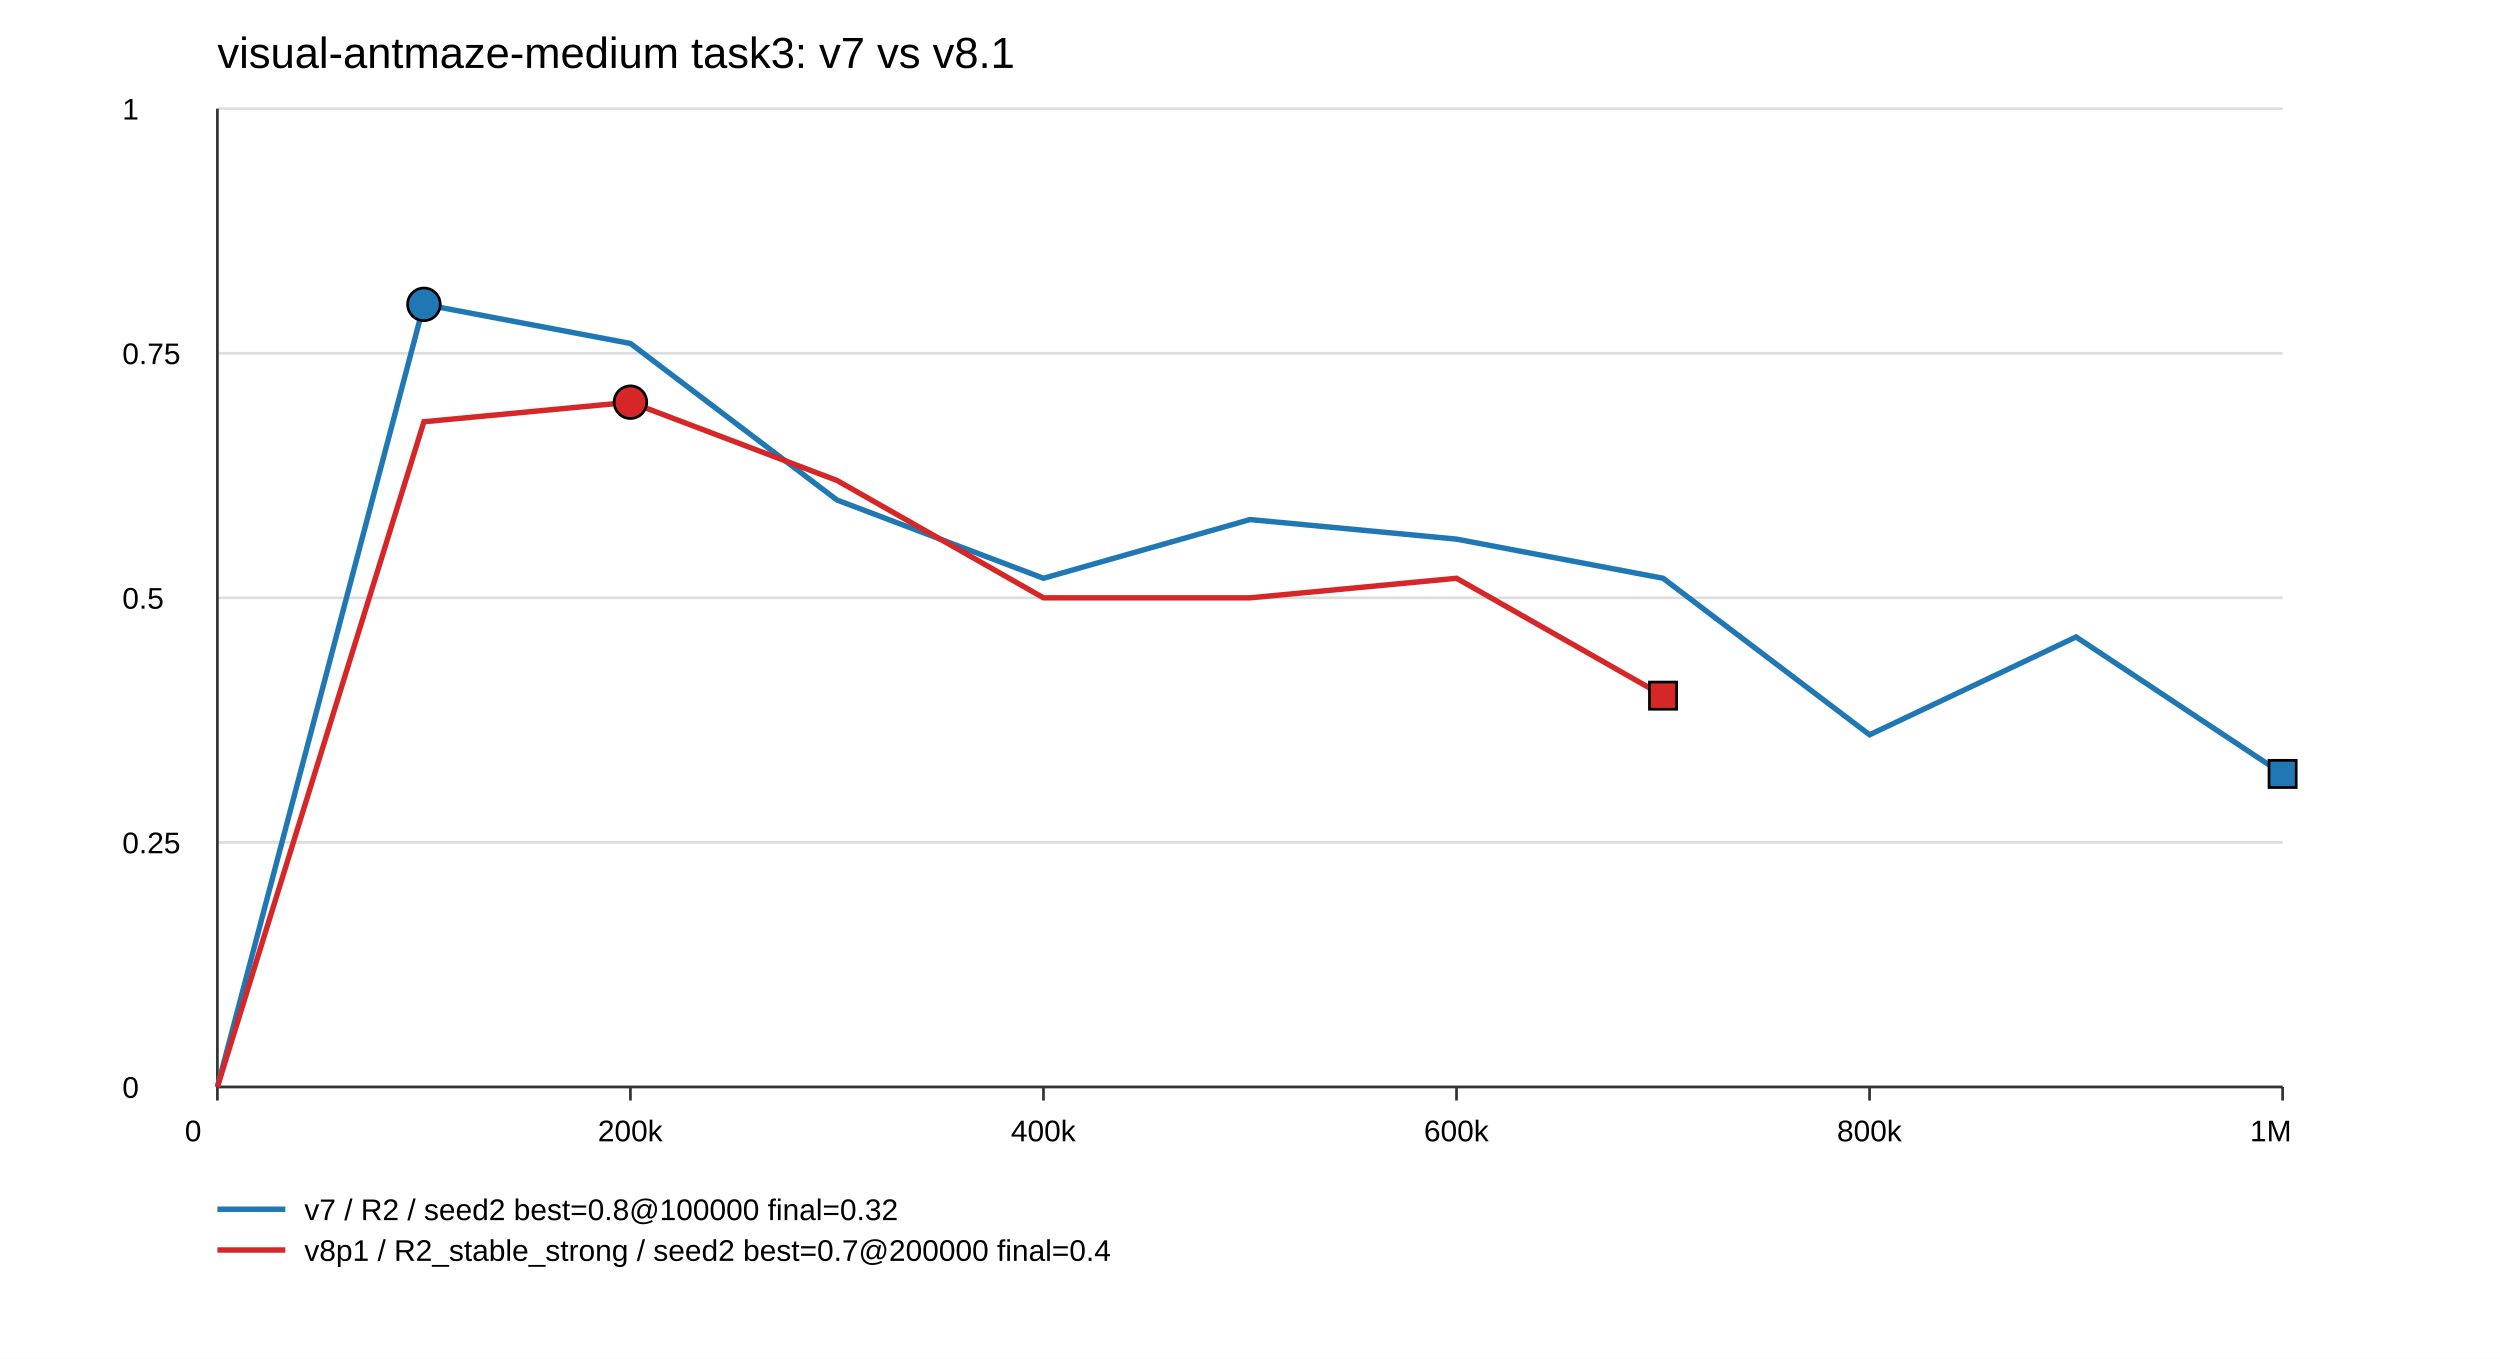
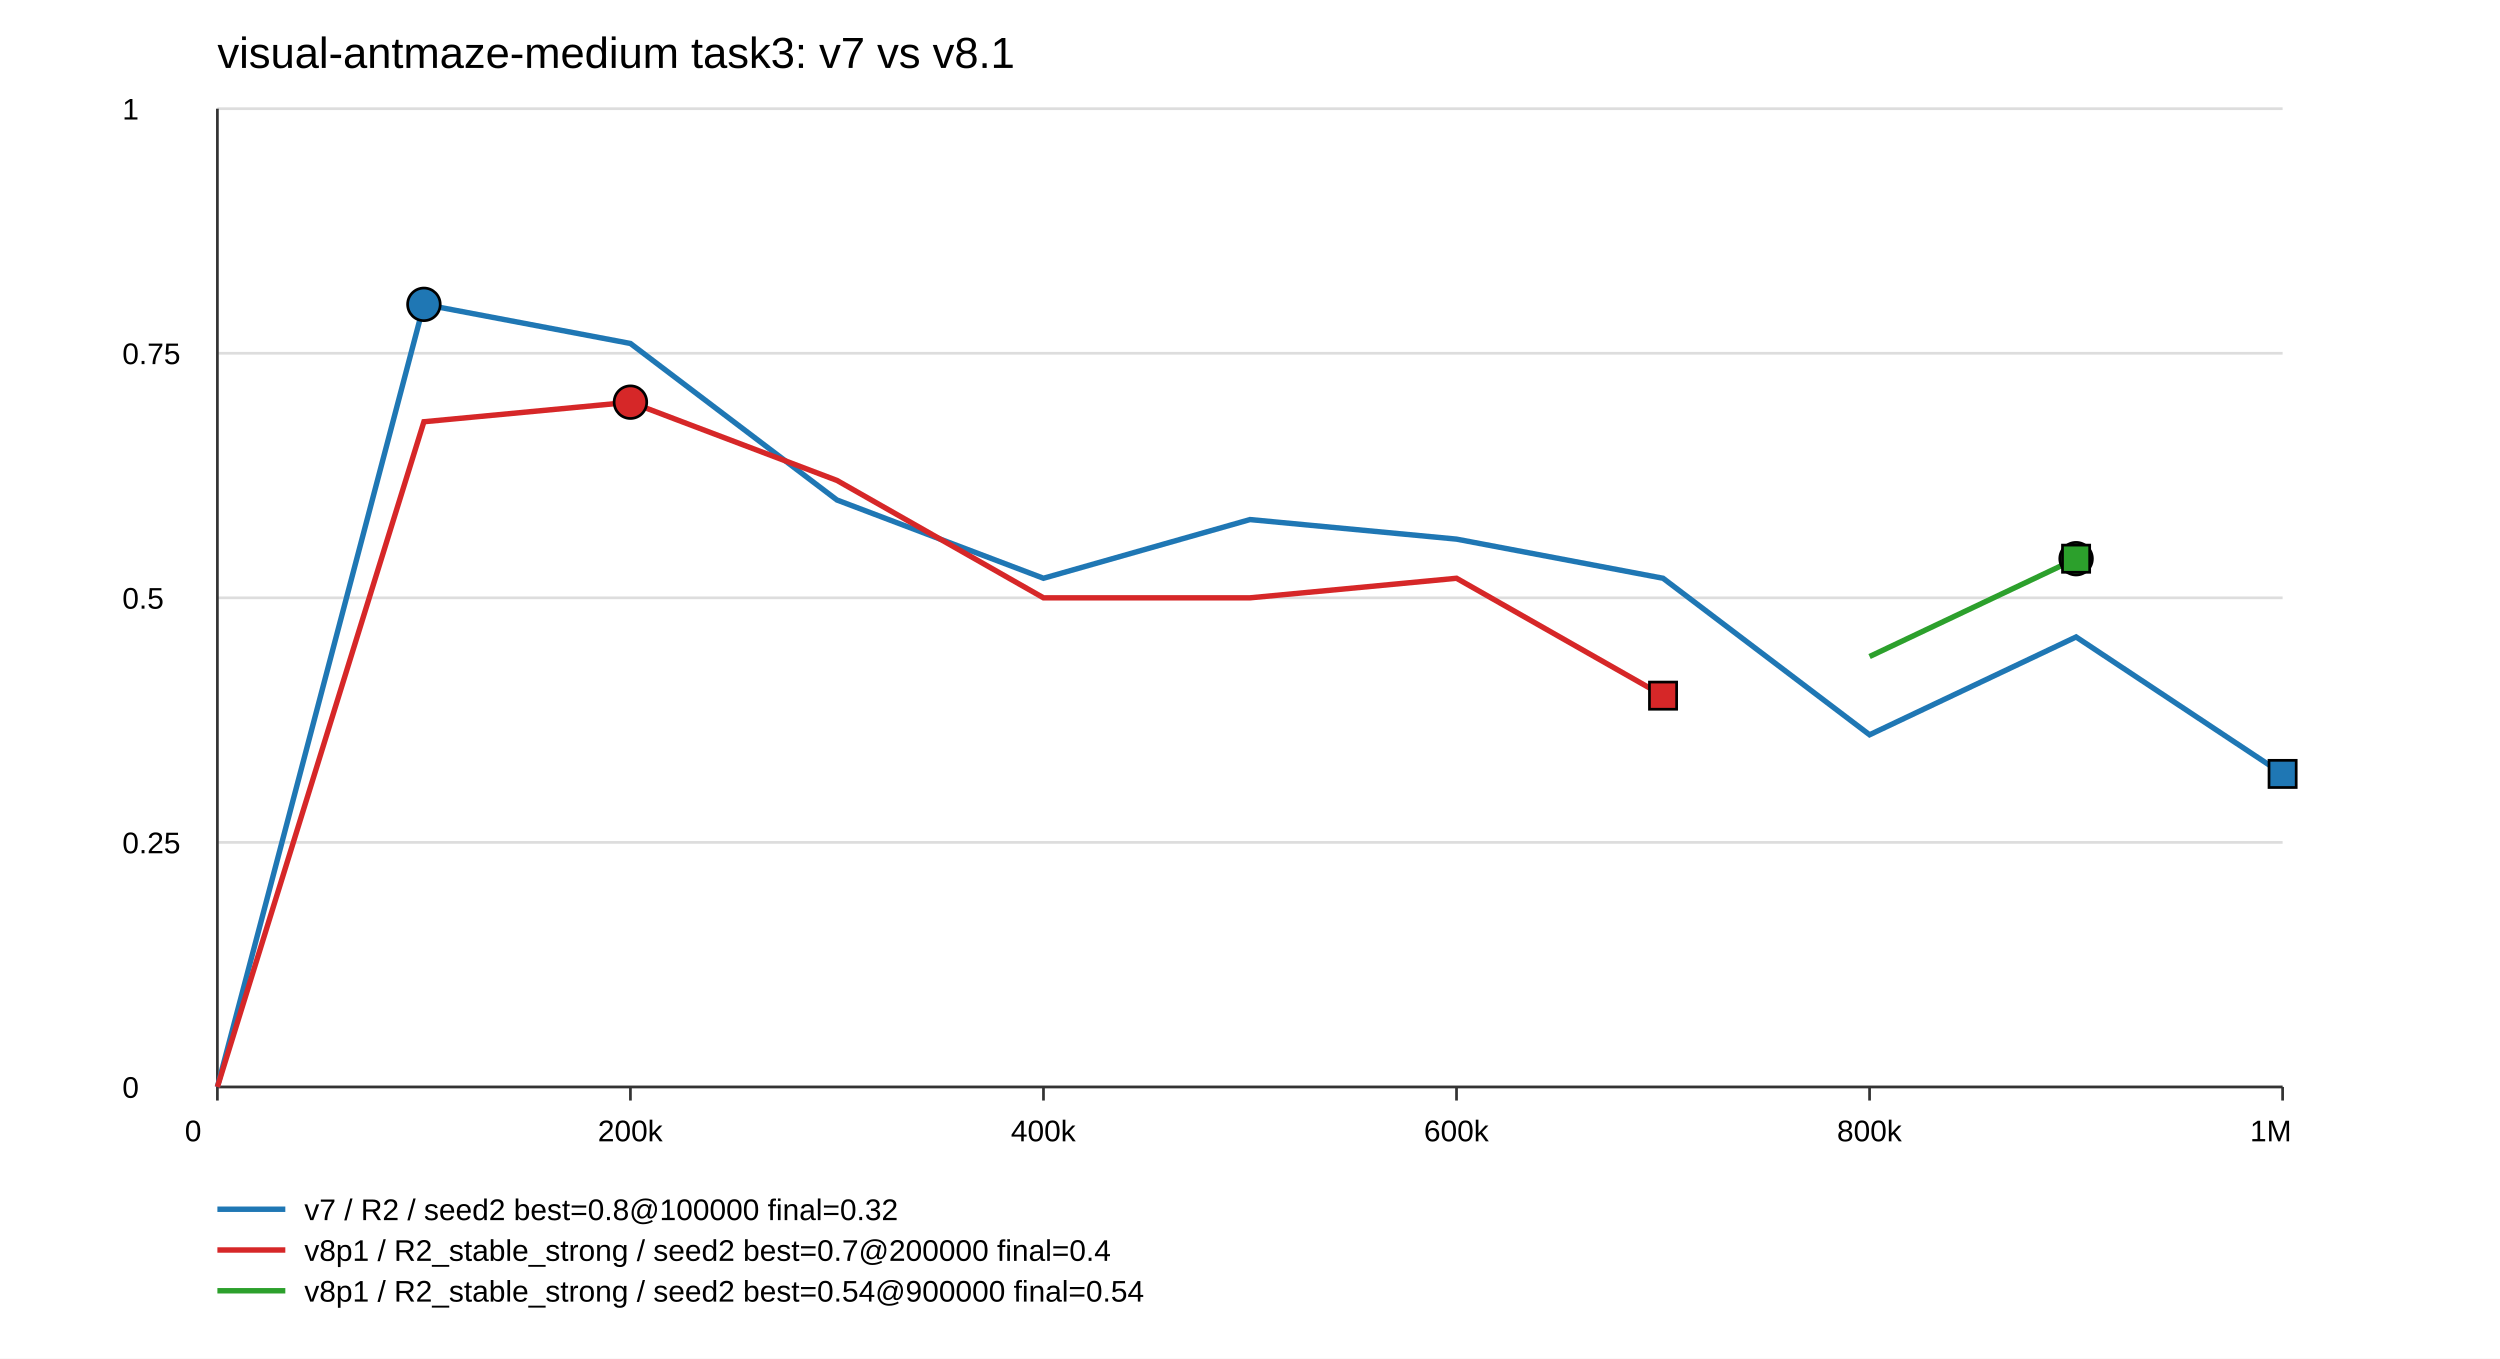
<svg xmlns="http://www.w3.org/2000/svg" width="920" height="500" viewBox="0 0 920 500">
  <rect width="100%" height="100%" fill="white" />
  <text x="80" y="25" font-family="Arial" font-size="16">visual-antmaze-medium task3: v7 vs v8.1</text>
  <line x1="80" y1="400.0" x2="840" y2="400.0" stroke="#ddd" />
  <text x="45" y="404.0" font-family="Arial" font-size="11">0</text>
  <line x1="80" y1="310.0" x2="840" y2="310.0" stroke="#ddd" />
  <text x="45" y="314.0" font-family="Arial" font-size="11">0.25</text>
  <line x1="80" y1="220.0" x2="840" y2="220.0" stroke="#ddd" />
  <text x="45" y="224.0" font-family="Arial" font-size="11">0.5</text>
  <line x1="80" y1="130.0" x2="840" y2="130.0" stroke="#ddd" />
  <text x="45" y="134.0" font-family="Arial" font-size="11">0.75</text>
  <line x1="80" y1="40.0" x2="840" y2="40.0" stroke="#ddd" />
  <text x="45" y="44.0" font-family="Arial" font-size="11">1</text>
  <line x1="80" y1="400" x2="840" y2="400" stroke="#333" />
  <line x1="80" y1="40" x2="80" y2="400" stroke="#333" />
  <line x1="80.0" y1="400" x2="80.0" y2="405" stroke="#333" />
  <text x="68.0" y="420" font-family="Arial" font-size="11">0</text>
  <line x1="232.0" y1="400" x2="232.0" y2="405" stroke="#333" />
  <text x="220.0" y="420" font-family="Arial" font-size="11">200k</text>
  <line x1="384.0" y1="400" x2="384.0" y2="405" stroke="#333" />
  <text x="372.0" y="420" font-family="Arial" font-size="11">400k</text>
  <line x1="536.0" y1="400" x2="536.0" y2="405" stroke="#333" />
  <text x="524.0" y="420" font-family="Arial" font-size="11">600k</text>
  <line x1="688.0" y1="400" x2="688.0" y2="405" stroke="#333" />
  <text x="676.0" y="420" font-family="Arial" font-size="11">800k</text>
  <line x1="840.0" y1="400" x2="840.0" y2="405" stroke="#333" />
  <text x="828.0" y="420" font-family="Arial" font-size="11">1M</text>
  <polyline points="80.0,400.0 156.0,112.0 232.0,126.4 308.0,184.0 384.0,212.8 460.0,191.2 536.0,198.4 612.0,212.8 688.0,270.4 764.0,234.4 840.0,284.8" fill="none" stroke="#1f77b4" stroke-width="2" />
  <circle cx="156.0" cy="112.0" r="6" fill="#1f77b4" stroke="black" />
  <rect x="835.0" y="279.8" width="10" height="10" fill="#1f77b4" stroke="black" />
  <line x1="80" y1="445" x2="105" y2="445" stroke="#1f77b4" stroke-width="2" />
  <text x="112" y="449" font-family="Arial" font-size="11">v7 / R2 / seed2 best=0.8@100000 final=0.32</text>
  <polyline points="80.0,400.0 156.0,155.2 232.0,148.0 308.0,176.8 384.0,220.0 460.0,220.0 536.0,212.8 612.0,256.0" fill="none" stroke="#d62728" stroke-width="2" />
  <circle cx="232.0" cy="148.0" r="6" fill="#d62728" stroke="black" />
  <rect x="607.0" y="251.0" width="10" height="10" fill="#d62728" stroke="black" />
  <line x1="80" y1="460" x2="105" y2="460" stroke="#d62728" stroke-width="2" />
  <text x="112" y="464" font-family="Arial" font-size="11">v8p1 / R2_stable_strong / seed2 best=0.7@200000 final=0.4</text>
+   <polyline points="688.0,241.6 764.0,205.6" fill="none" stroke="#2ca02c" stroke-width="2" />
+   <circle cx="764.0" cy="205.6" r="6" fill="#2ca02c" stroke="black" />
+   <rect x="759.0" y="200.6" width="10" height="10" fill="#2ca02c" stroke="black" />
+   <line x1="80" y1="475" x2="105" y2="475" stroke="#2ca02c" stroke-width="2" />
+   <text x="112" y="479" font-family="Arial" font-size="11">v8p1 / R2_stable_strong / seed2 best=0.54@900000 final=0.54</text>
</svg>
